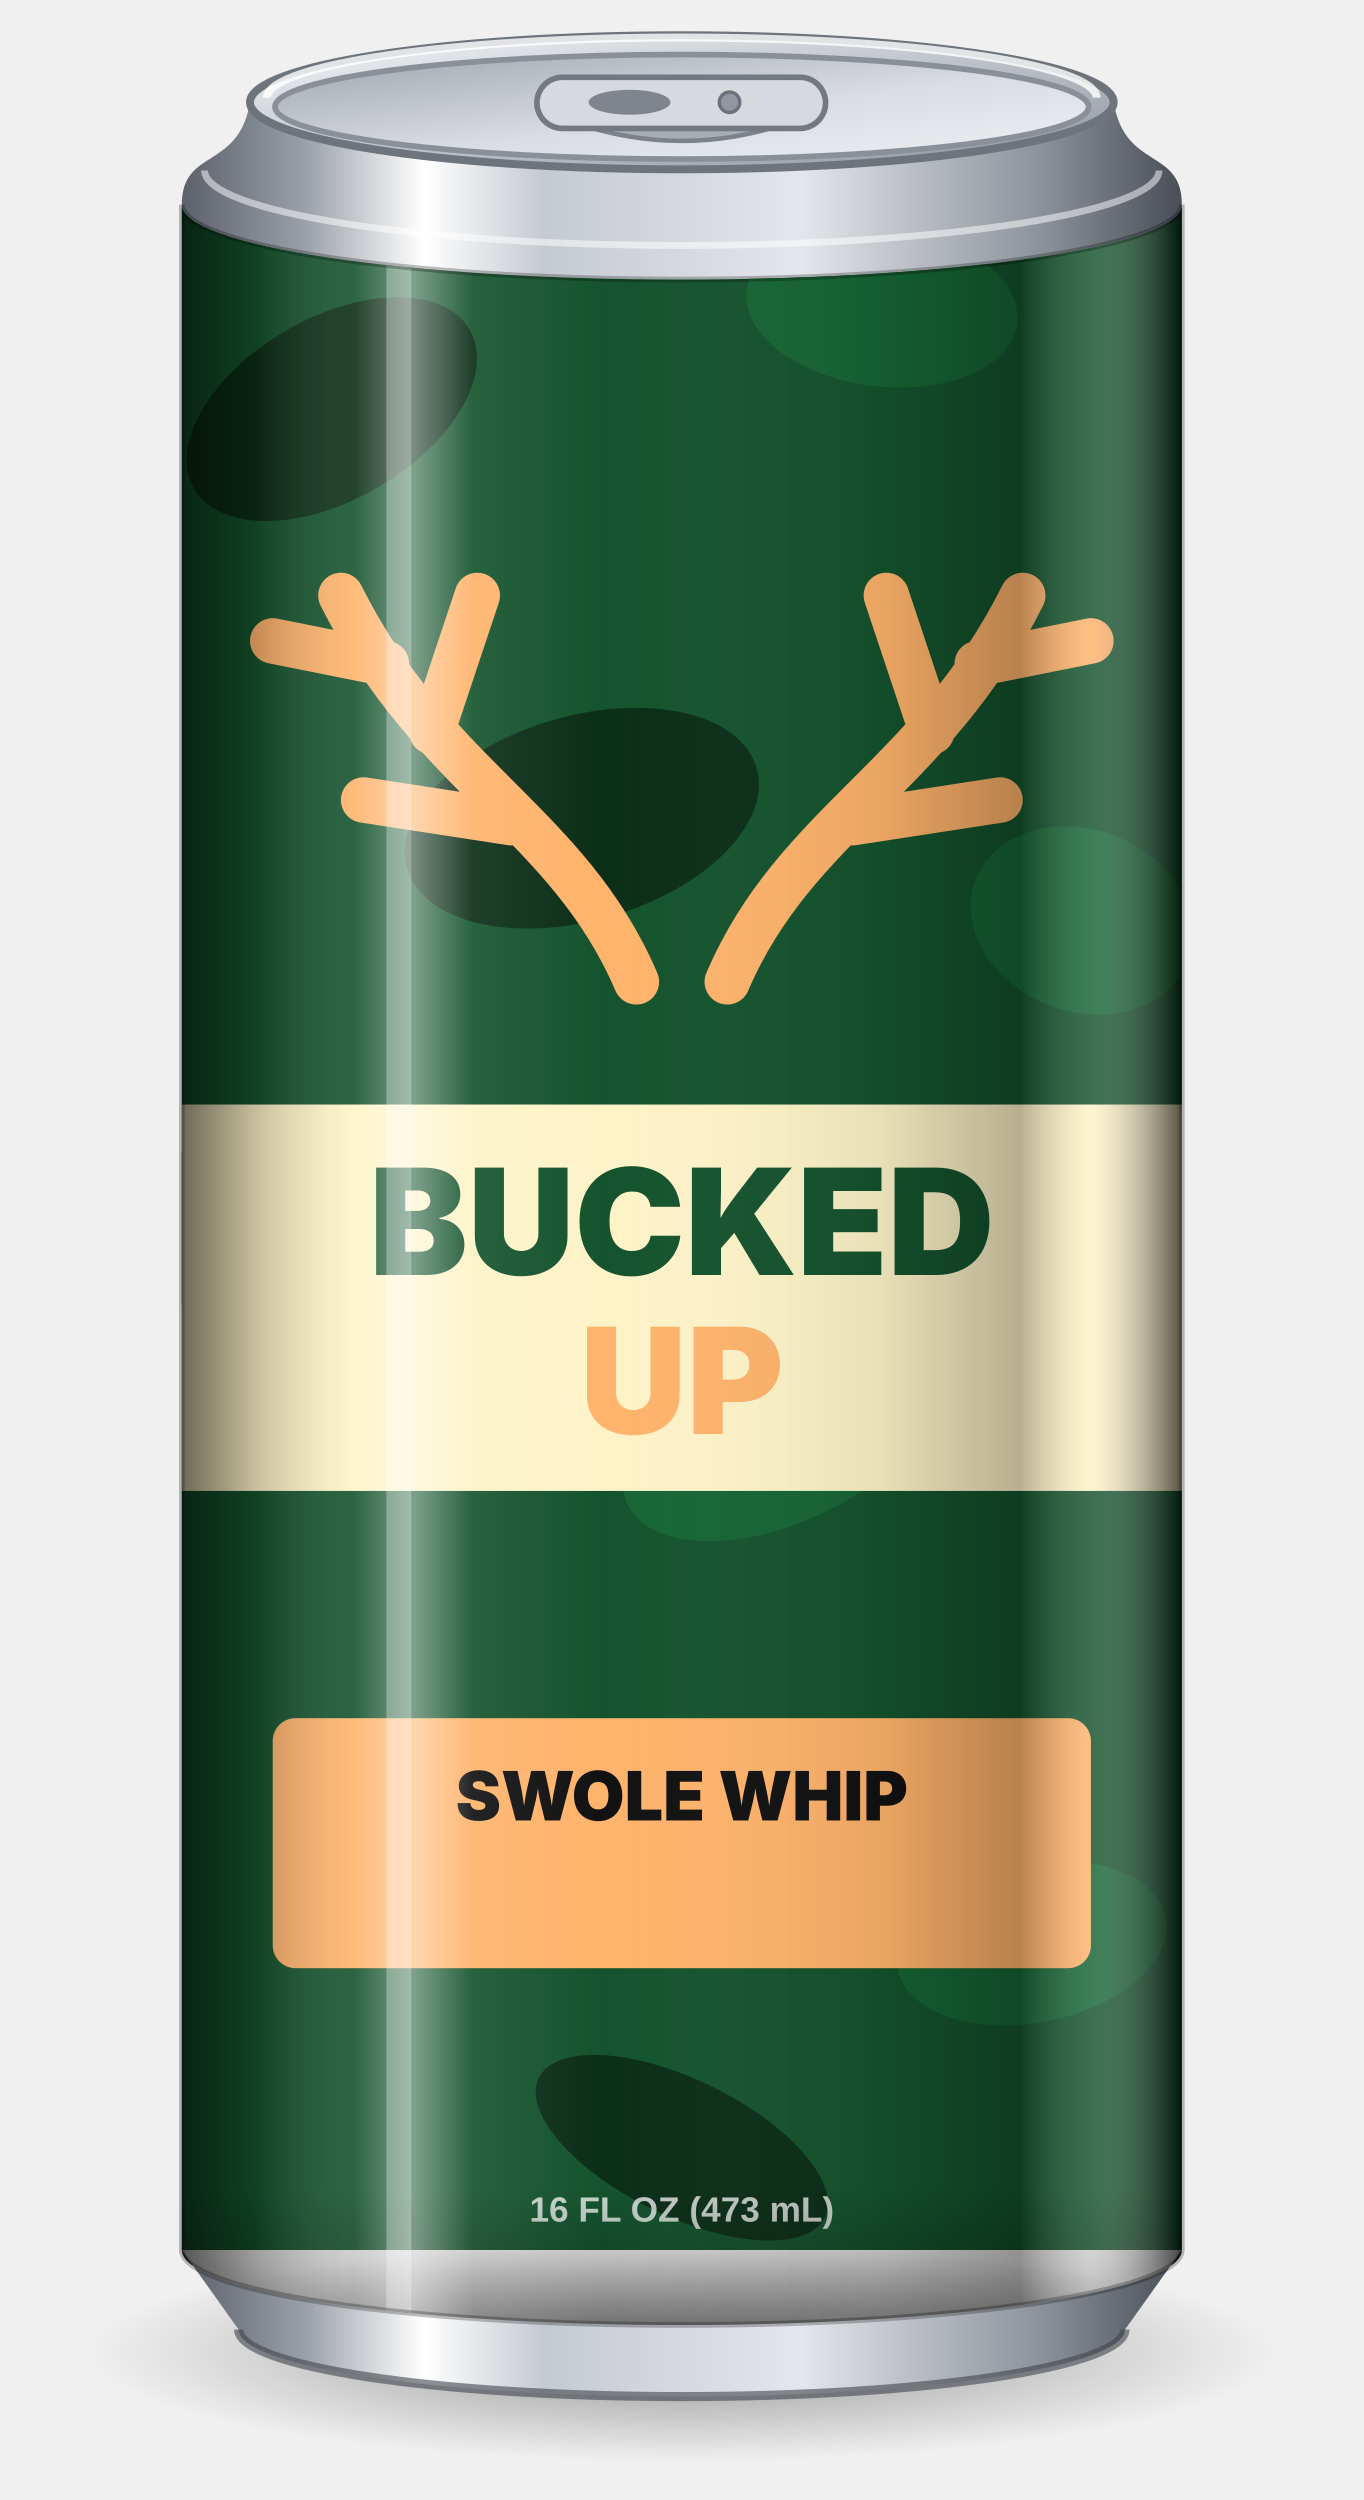
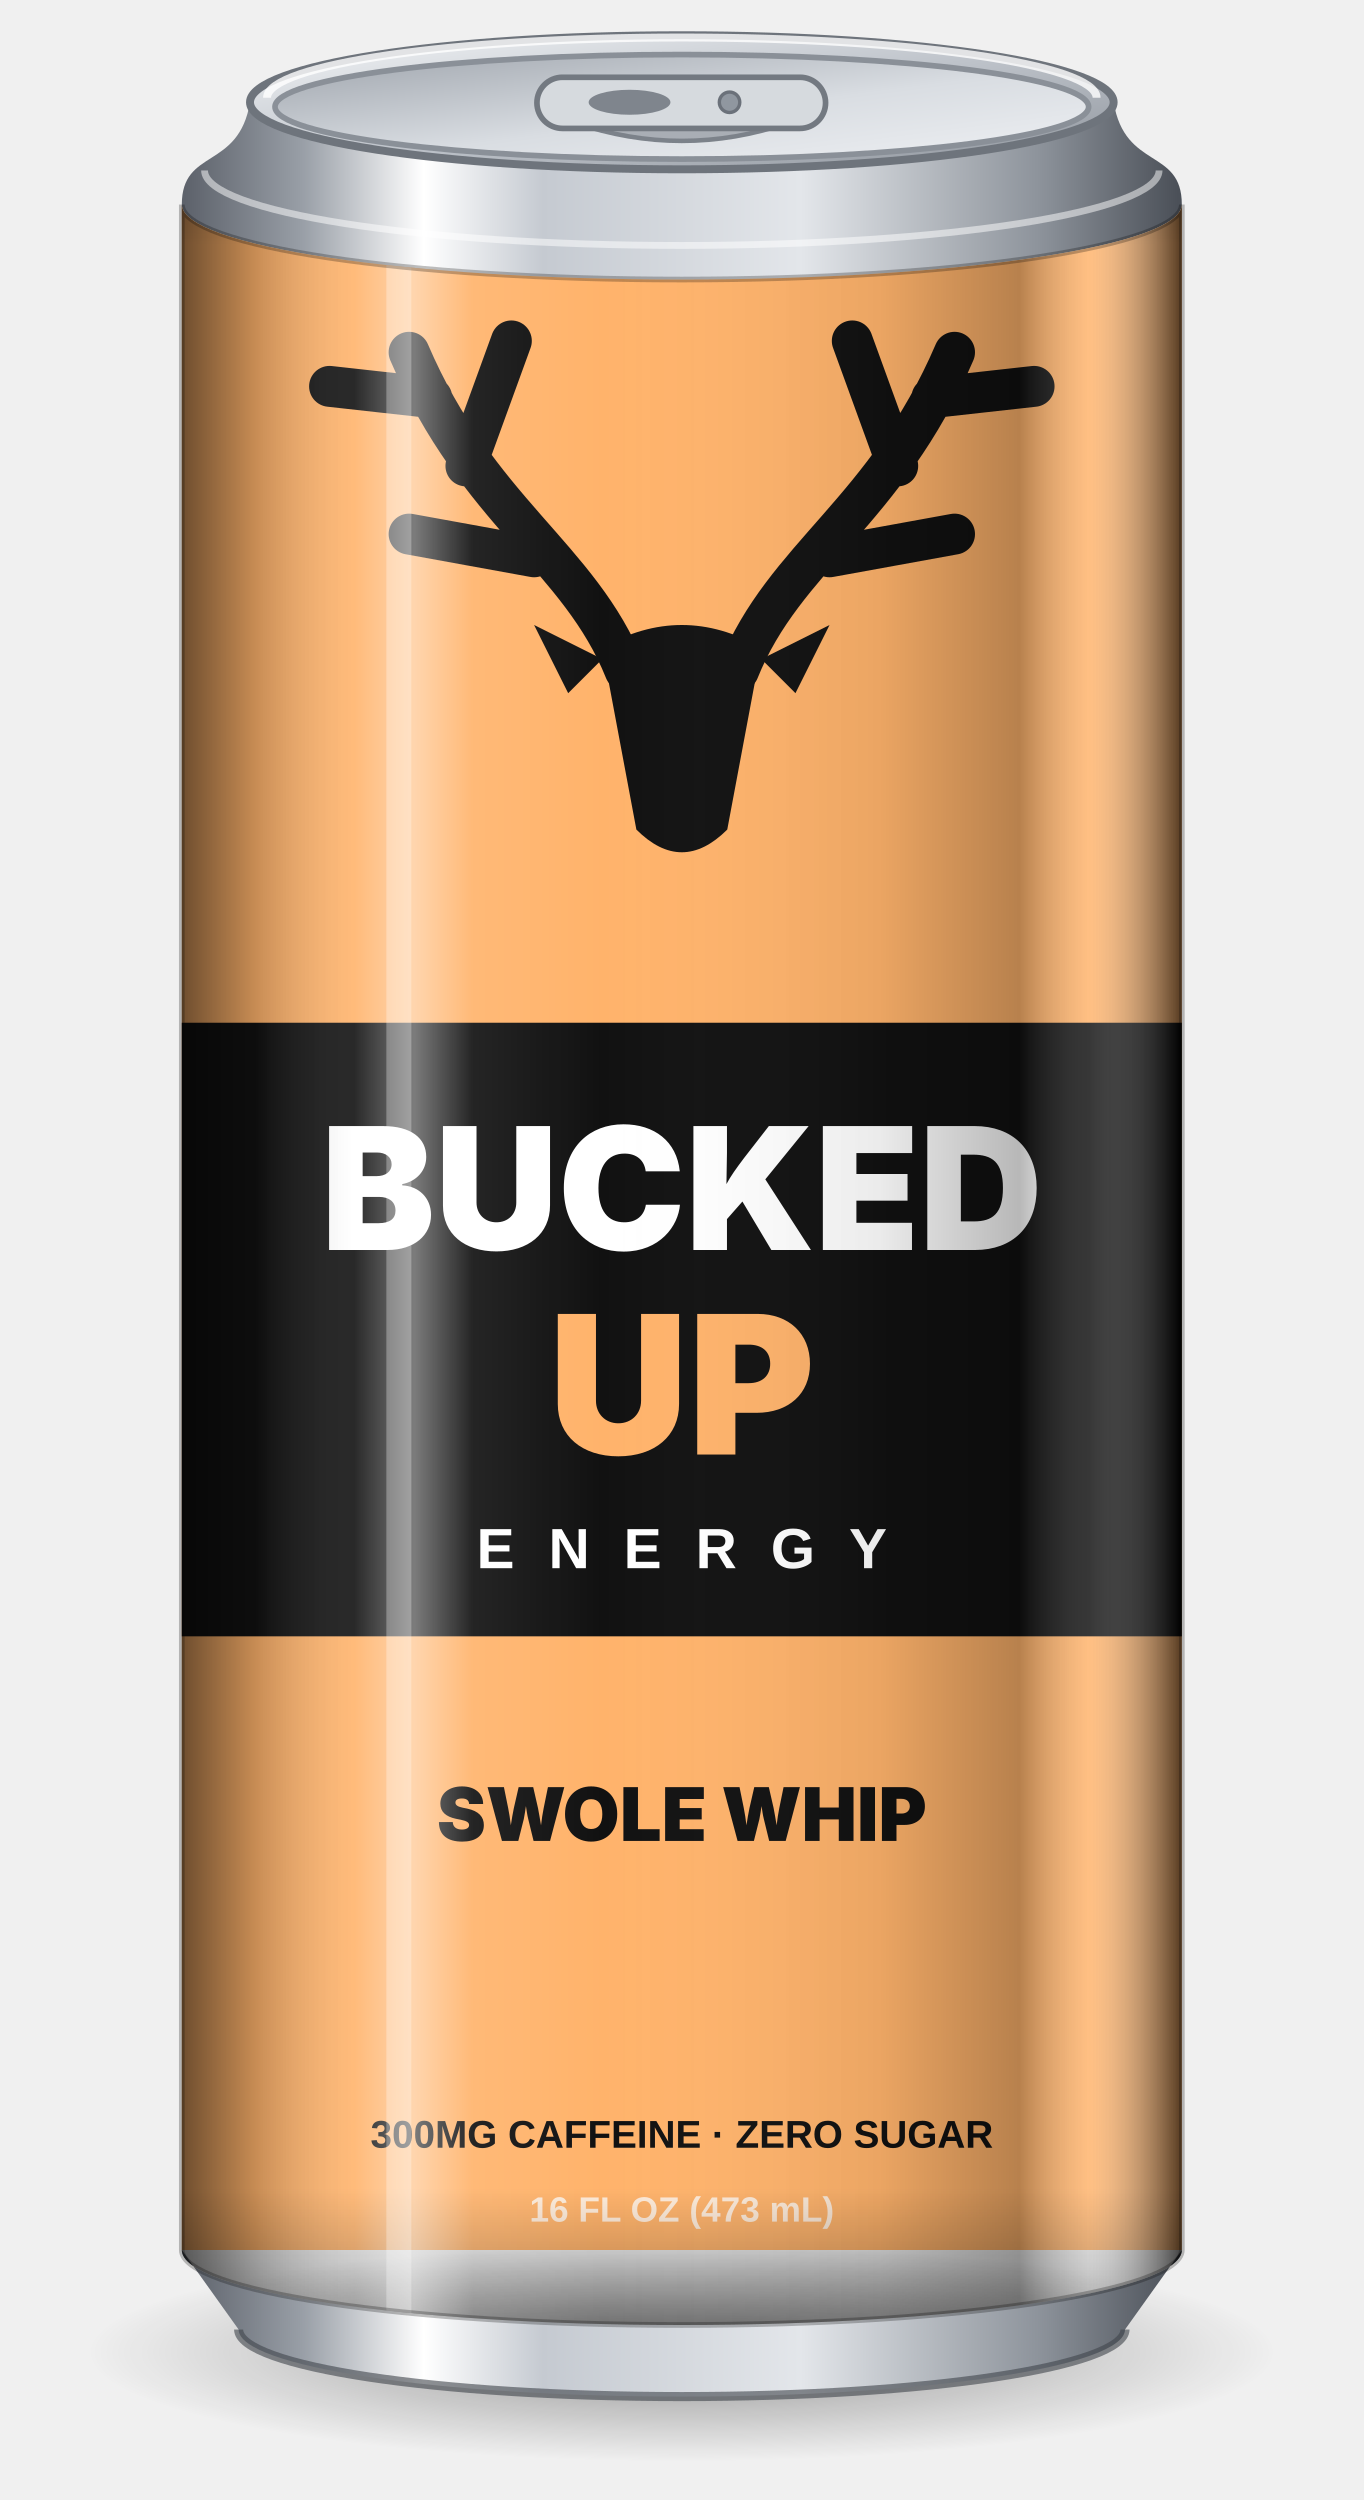
<svg xmlns="http://www.w3.org/2000/svg" viewBox="0 0 120 220" width="120" height="220" role="img" aria-label="Bucked Up Swole Whip can, Second Wind art">
  <defs>
    <linearGradient id="shade-buckedup-swole-whip" x1="0" x2="1">
      <stop offset="0" stop-color="#000" stop-opacity="0.55" />
      <stop offset="0.07" stop-color="#000" stop-opacity="0.22" />
      <stop offset="0.17" stop-color="#fff" stop-opacity="0.10" />
      <stop offset="0.23" stop-color="#fff" stop-opacity="0.45" />
      <stop offset="0.29" stop-color="#fff" stop-opacity="0.08" />
      <stop offset="0.42" stop-color="#fff" stop-opacity="0" />
      <stop offset="0.70" stop-color="#000" stop-opacity="0.08" />
      <stop offset="0.84" stop-color="#000" stop-opacity="0.28" />
      <stop offset="0.91" stop-color="#fff" stop-opacity="0.16" />
      <stop offset="1" stop-color="#000" stop-opacity="0.62" />
    </linearGradient>
    <linearGradient id="vshade-buckedup-swole-whip" x1="0" y1="0" x2="0" y2="1">
      <stop offset="0" stop-color="#000" stop-opacity="0.28" />
      <stop offset="0.05" stop-color="#000" stop-opacity="0" />
      <stop offset="0.94" stop-color="#000" stop-opacity="0" />
      <stop offset="1" stop-color="#000" stop-opacity="0.32" />
    </linearGradient>
    <linearGradient id="metal-buckedup-swole-whip" x1="0" x2="1">
      <stop offset="0" stop-color="#5d626b" />
      <stop offset="0.12" stop-color="#9aa0a8" />
      <stop offset="0.24" stop-color="#ffffff" />
      <stop offset="0.36" stop-color="#c5cad1" />
      <stop offset="0.62" stop-color="#e3e6ea" />
      <stop offset="0.86" stop-color="#8d939b" />
      <stop offset="1" stop-color="#4b5058" />
    </linearGradient>
    <linearGradient id="lid-buckedup-swole-whip" x1="0" y1="0" x2="1" y2="1">
      <stop offset="0" stop-color="#f4f6f8" />
      <stop offset="0.5" stop-color="#bfc4cb" />
      <stop offset="1" stop-color="#8e949c" />
    </linearGradient>
    <linearGradient id="well-buckedup-swole-whip" x1="0" y1="0" x2="1" y2="1">
      <stop offset="0" stop-color="#9ea4ac" />
      <stop offset="0.55" stop-color="#d9dde2" />
      <stop offset="1" stop-color="#eef0f3" />
    </linearGradient>
    <radialGradient id="floor-buckedup-swole-whip">
      <stop offset="0" stop-color="#000" stop-opacity="0.4" />
      <stop offset="1" stop-color="#000" stop-opacity="0" />
    </radialGradient>
    <clipPath id="body-buckedup-swole-whip">
      <path d="M16 18 A44.0 6.6 0 0 0 104 18 L104 198 A44.0 6.6 0 0 1 16 198 Z" />
    </clipPath>
  </defs>
  <ellipse cx="60.0" cy="207" rx="52.0" ry="9.6" fill="url(#floor-buckedup-swole-whip)" />
  <path d="M16 198 A44.0 6.6 0 0 0 104 198 L99 205 A39.0 5.9 0 0 1 21 205 Z" fill="url(#metal-buckedup-swole-whip)" />
  <path d="M21 205 A39.0 5.9 0 0 0 99 205" stroke="#3f444b" stroke-width="0.8" fill="none" opacity="0.6" />
  <path d="M16 18 C16 13,21 15,22 9 L98 9 C99 15,104 13,104 18 A44.0 6.6 0 0 1 16 18 Z" fill="url(#metal-buckedup-swole-whip)" />
  <path d="M18 15 A42.0 6.6 0 0 0 102 15" stroke="#fff" stroke-width="0.6" fill="none" opacity="0.5" />
  <g clip-path="url(#body-buckedup-swole-whip)">
-     <rect x="16" y="18" width="88" height="180" fill="#14532d" />
-     <ellipse cx="29.2" cy="36.0" rx="14" ry="8" fill="#0b2e17" transform="rotate(-30 29.2 36.0)" />
-     <ellipse cx="77.6" cy="27.0" rx="12" ry="7" fill="#166534" transform="rotate(7 77.6 27.0)" />
-     <ellipse cx="51.2" cy="72.0" rx="16" ry="9" fill="#0b2e17" transform="rotate(-16 51.2 72.0)" />
-     <ellipse cx="95.2" cy="81.0" rx="10" ry="8" fill="#166534" transform="rotate(21 95.2 81.0)" />
-     <ellipse cx="24.8" cy="108.0" rx="12" ry="10" fill="#0b2e17" transform="rotate(-2 24.8 108.0)" />
-     <ellipse cx="68.8" cy="126.0" rx="15" ry="8" fill="#166534" transform="rotate(-25 68.8 126.0)" />
-     <ellipse cx="38.0" cy="162.0" rx="13" ry="9" fill="#0b2e17" transform="rotate(12 38.0 162.0)" />
-     <ellipse cx="90.8" cy="171.0" rx="12" ry="7" fill="#166534" transform="rotate(-11 90.8 171.0)" />
-     <ellipse cx="60.0" cy="189.0" rx="14" ry="6" fill="#0b2e17" transform="rotate(26 60.0 189.0)" />
-     <path d="M64.0 86.4 C70.0 72.4,82.0 68.4,90.0 52.4 M75.0 72.4 L88.0 70.4 M82.0 64.4 L78.0 52.4 M86.0 58.4 L96.0 56.4" stroke="#ffb36b" stroke-width="4" fill="none" stroke-linecap="round" />
-     <path d="M56.0 86.4 C50.0 72.4,38.0 68.4,30.0 52.4 M45.0 72.4 L32.0 70.4 M38.0 64.4 L42.0 52.4 M34.0 58.4 L24.0 56.4" stroke="#ffb36b" stroke-width="4" fill="none" stroke-linecap="round" />
-     <rect x="16" y="97.2" width="88" height="34" fill="#fef3c7" />
-     <text x="60.0" y="112.2" font-family="'Arial Black','Inter Black','Helvetica Neue',Arial,sans-serif" font-size="13" font-weight="900" text-anchor="middle" fill="#14532d" textLength="72.0" lengthAdjust="spacingAndGlyphs">BUCKED</text>
-     <text x="60.0" y="126.2" font-family="'Arial Black','Inter Black','Helvetica Neue',Arial,sans-serif" font-size="13" font-weight="900" text-anchor="middle" fill="#ffb36b">UP</text>
-     <rect x="24" y="151.2" width="72" height="22" rx="2" fill="#ffb36b" />
-     <text x="60.0" y="160.2" font-family="'Arial Black','Inter Black','Helvetica Neue',Arial,sans-serif" font-size="6" font-weight="900" text-anchor="middle" fill="#111111">SWOLE WHIP</text>
+     <rect x="16" y="18" width="88" height="180" fill="#ffb36b" />
+     <rect x="16" y="90.0" width="88" height="54.0" fill="#111" />
+     <path d="M65.0 59.0 C69.0 49.0,78.0 45.0,84.0 31.0 M73.0 49.0 L84.0 47.0 M79.0 41.0 L75.0 30.0 M82.0 35.0 L91.0 34.0" stroke="#111" stroke-width="3.6" fill="none" stroke-linecap="round" />
+     <path d="M55.0 59.0 C51.0 49.0,42.0 45.0,36.0 31.0 M47.0 49.0 L36.0 47.0 M41.0 41.0 L45.0 30.0 M38.0 35.0 L29.0 34.0" stroke="#111" stroke-width="3.6" fill="none" stroke-linecap="round" />
+     <path d="M53.0 57.0 Q60.0 53.0 67.0 57.0 L64.0 73.0 Q60.0 77.0 56.0 73.0 Z" fill="#111" />
+     <path d="M53.0 58.0 l-6 -3 3 6 z M67.0 58.0 l6 -3 -3 6 z" fill="#111" />
+     <text x="60.0" y="110.0" font-family="'Arial Black','Inter Black','Helvetica Neue',Arial,sans-serif" font-size="15" font-weight="900" text-anchor="middle" fill="#fff" textLength="74.0" lengthAdjust="spacingAndGlyphs">BUCKED</text>
+     <text x="60.0" y="128.0" font-family="'Arial Black','Inter Black','Helvetica Neue',Arial,sans-serif" font-size="17" font-weight="900" text-anchor="middle" fill="#ffb36b">UP</text>
+     <text x="60.0" y="138.0" font-family="'Helvetica Neue',Arial,Inter,sans-serif" font-size="5" font-weight="800" text-anchor="middle" fill="#fff" letter-spacing="3">ENERGY</text>
+     <text x="60.0" y="162.0" font-family="'Arial Black','Inter Black','Helvetica Neue',Arial,sans-serif" font-size="6.5" font-weight="900" text-anchor="middle" fill="#111111">SWOLE WHIP</text>
+     <text x="60.0" y="189.0" font-family="'Helvetica Neue',Arial,Inter,sans-serif" font-size="3.4" font-weight="800" text-anchor="middle" fill="#111111">300MG CAFFEINE · ZERO SUGAR</text>
    <text x="60.0" y="195.5" font-family="'Helvetica Neue',Arial,Inter,sans-serif" font-size="3.1" font-weight="700" text-anchor="middle" fill="#ffffff" opacity="0.75">16 FL OZ (473 mL)</text>
    <rect x="16" y="11.4" width="88" height="193.2" fill="url(#vshade-buckedup-swole-whip)" />
    <rect x="16" y="11.4" width="88" height="193.2" fill="url(#shade-buckedup-swole-whip)" />
    <rect x="34.0" y="11.4" width="2.2" height="193.2" fill="#fff" opacity="0.3" />
  </g>
  <path d="M16 18 A44.0 6.6 0 0 0 104 18 L104 198 A44.0 6.6 0 0 1 16 198 Z" fill="none" stroke="#000" stroke-opacity="0.25" stroke-width="0.5" />
  <ellipse cx="60.0" cy="9" rx="38.0" ry="5.9" fill="url(#lid-buckedup-swole-whip)" stroke="#6e747c" stroke-width="0.7" />
  <ellipse cx="60.0" cy="9.4" rx="35.8" ry="4.6" fill="url(#well-buckedup-swole-whip)" stroke="#8a9098" stroke-width="0.5" />
  <path d="M50.6 10.8 q9.4 3.2 18.8 0 l-2.5 -2.1 h-13.8 z" fill="#a9aeb5" stroke="#7c828a" stroke-width="0.4" />
  <path d="M49.5 6.8 h20.9 a2.2 2.2 0 0 1 0 4.5 h-20.9 a2.2 2.2 0 0 1 0 -4.5 z" fill="#d6dade" stroke="#737981" stroke-width="0.5" />
  <ellipse cx="55.4" cy="9" rx="3.6" ry="1.1" fill="#7f858d" />
  <circle cx="64.2" cy="9" r="0.9" fill="#9097a0" stroke="#6b717a" stroke-width="0.3" />
  <path d="M23.5 8.6 A36.5 5.3 0 0 1 96.5 8.6" stroke="#fff" stroke-width="0.7" fill="none" opacity="0.8" />
</svg>
